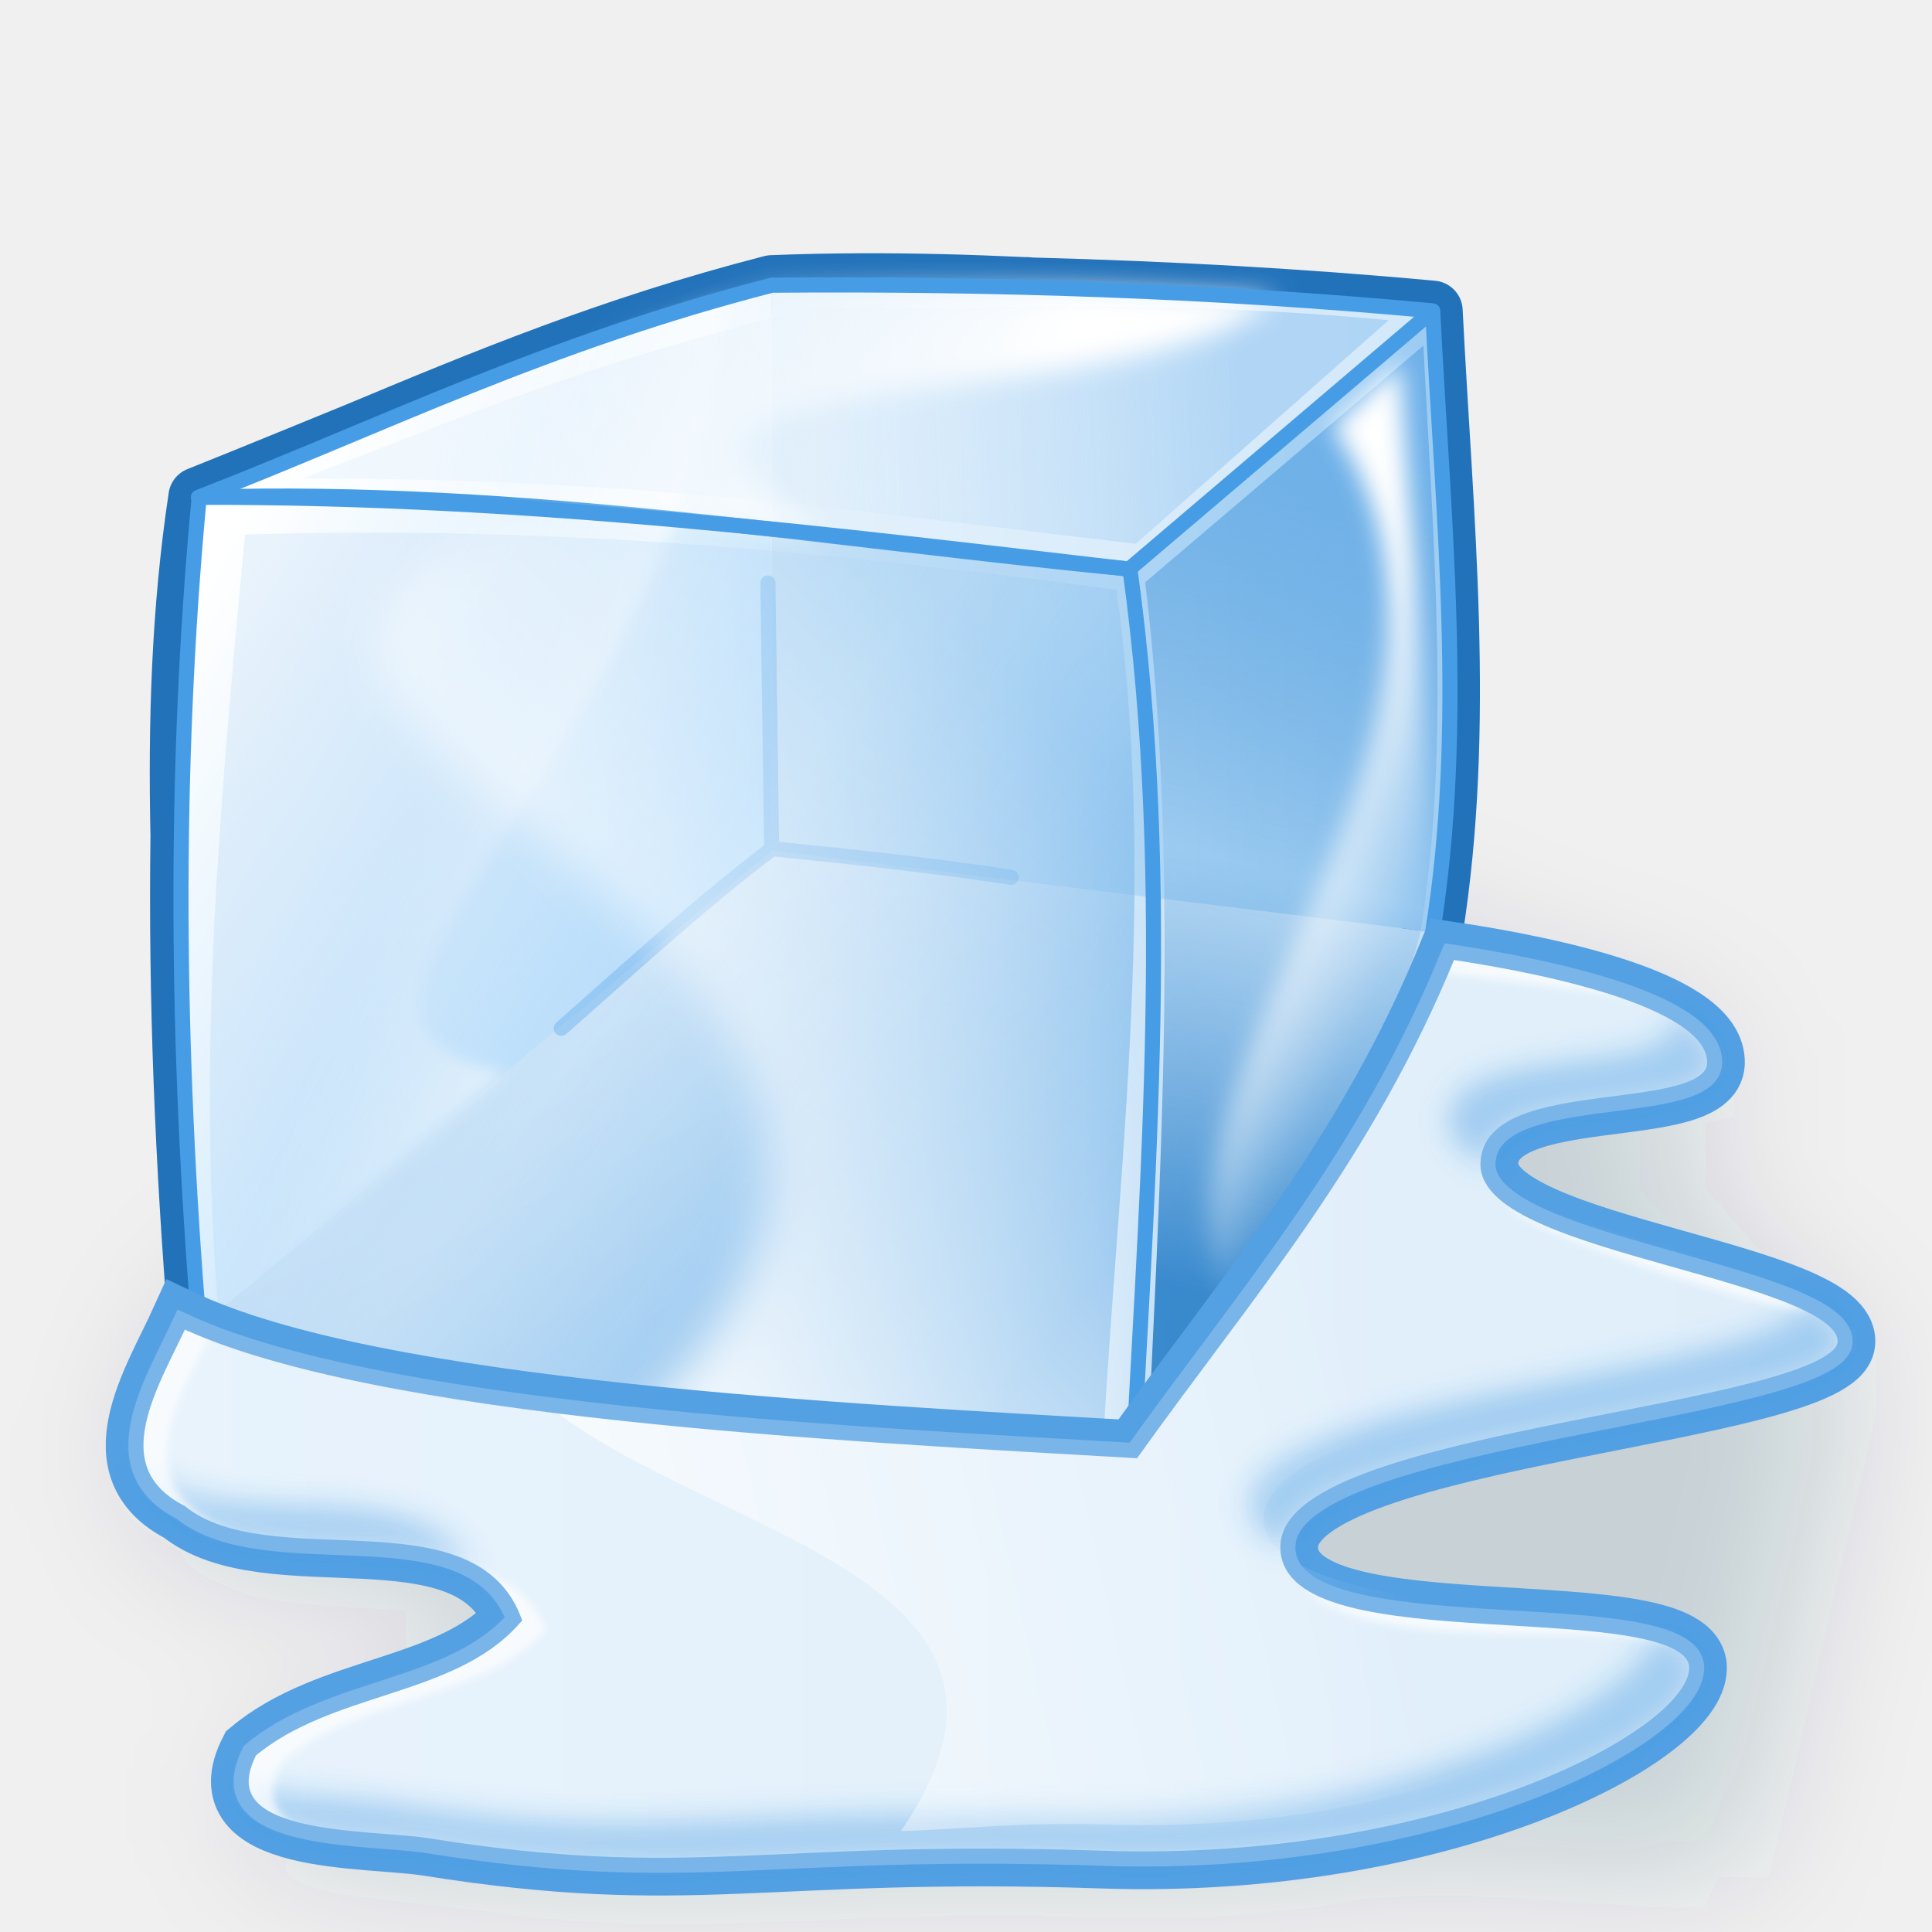
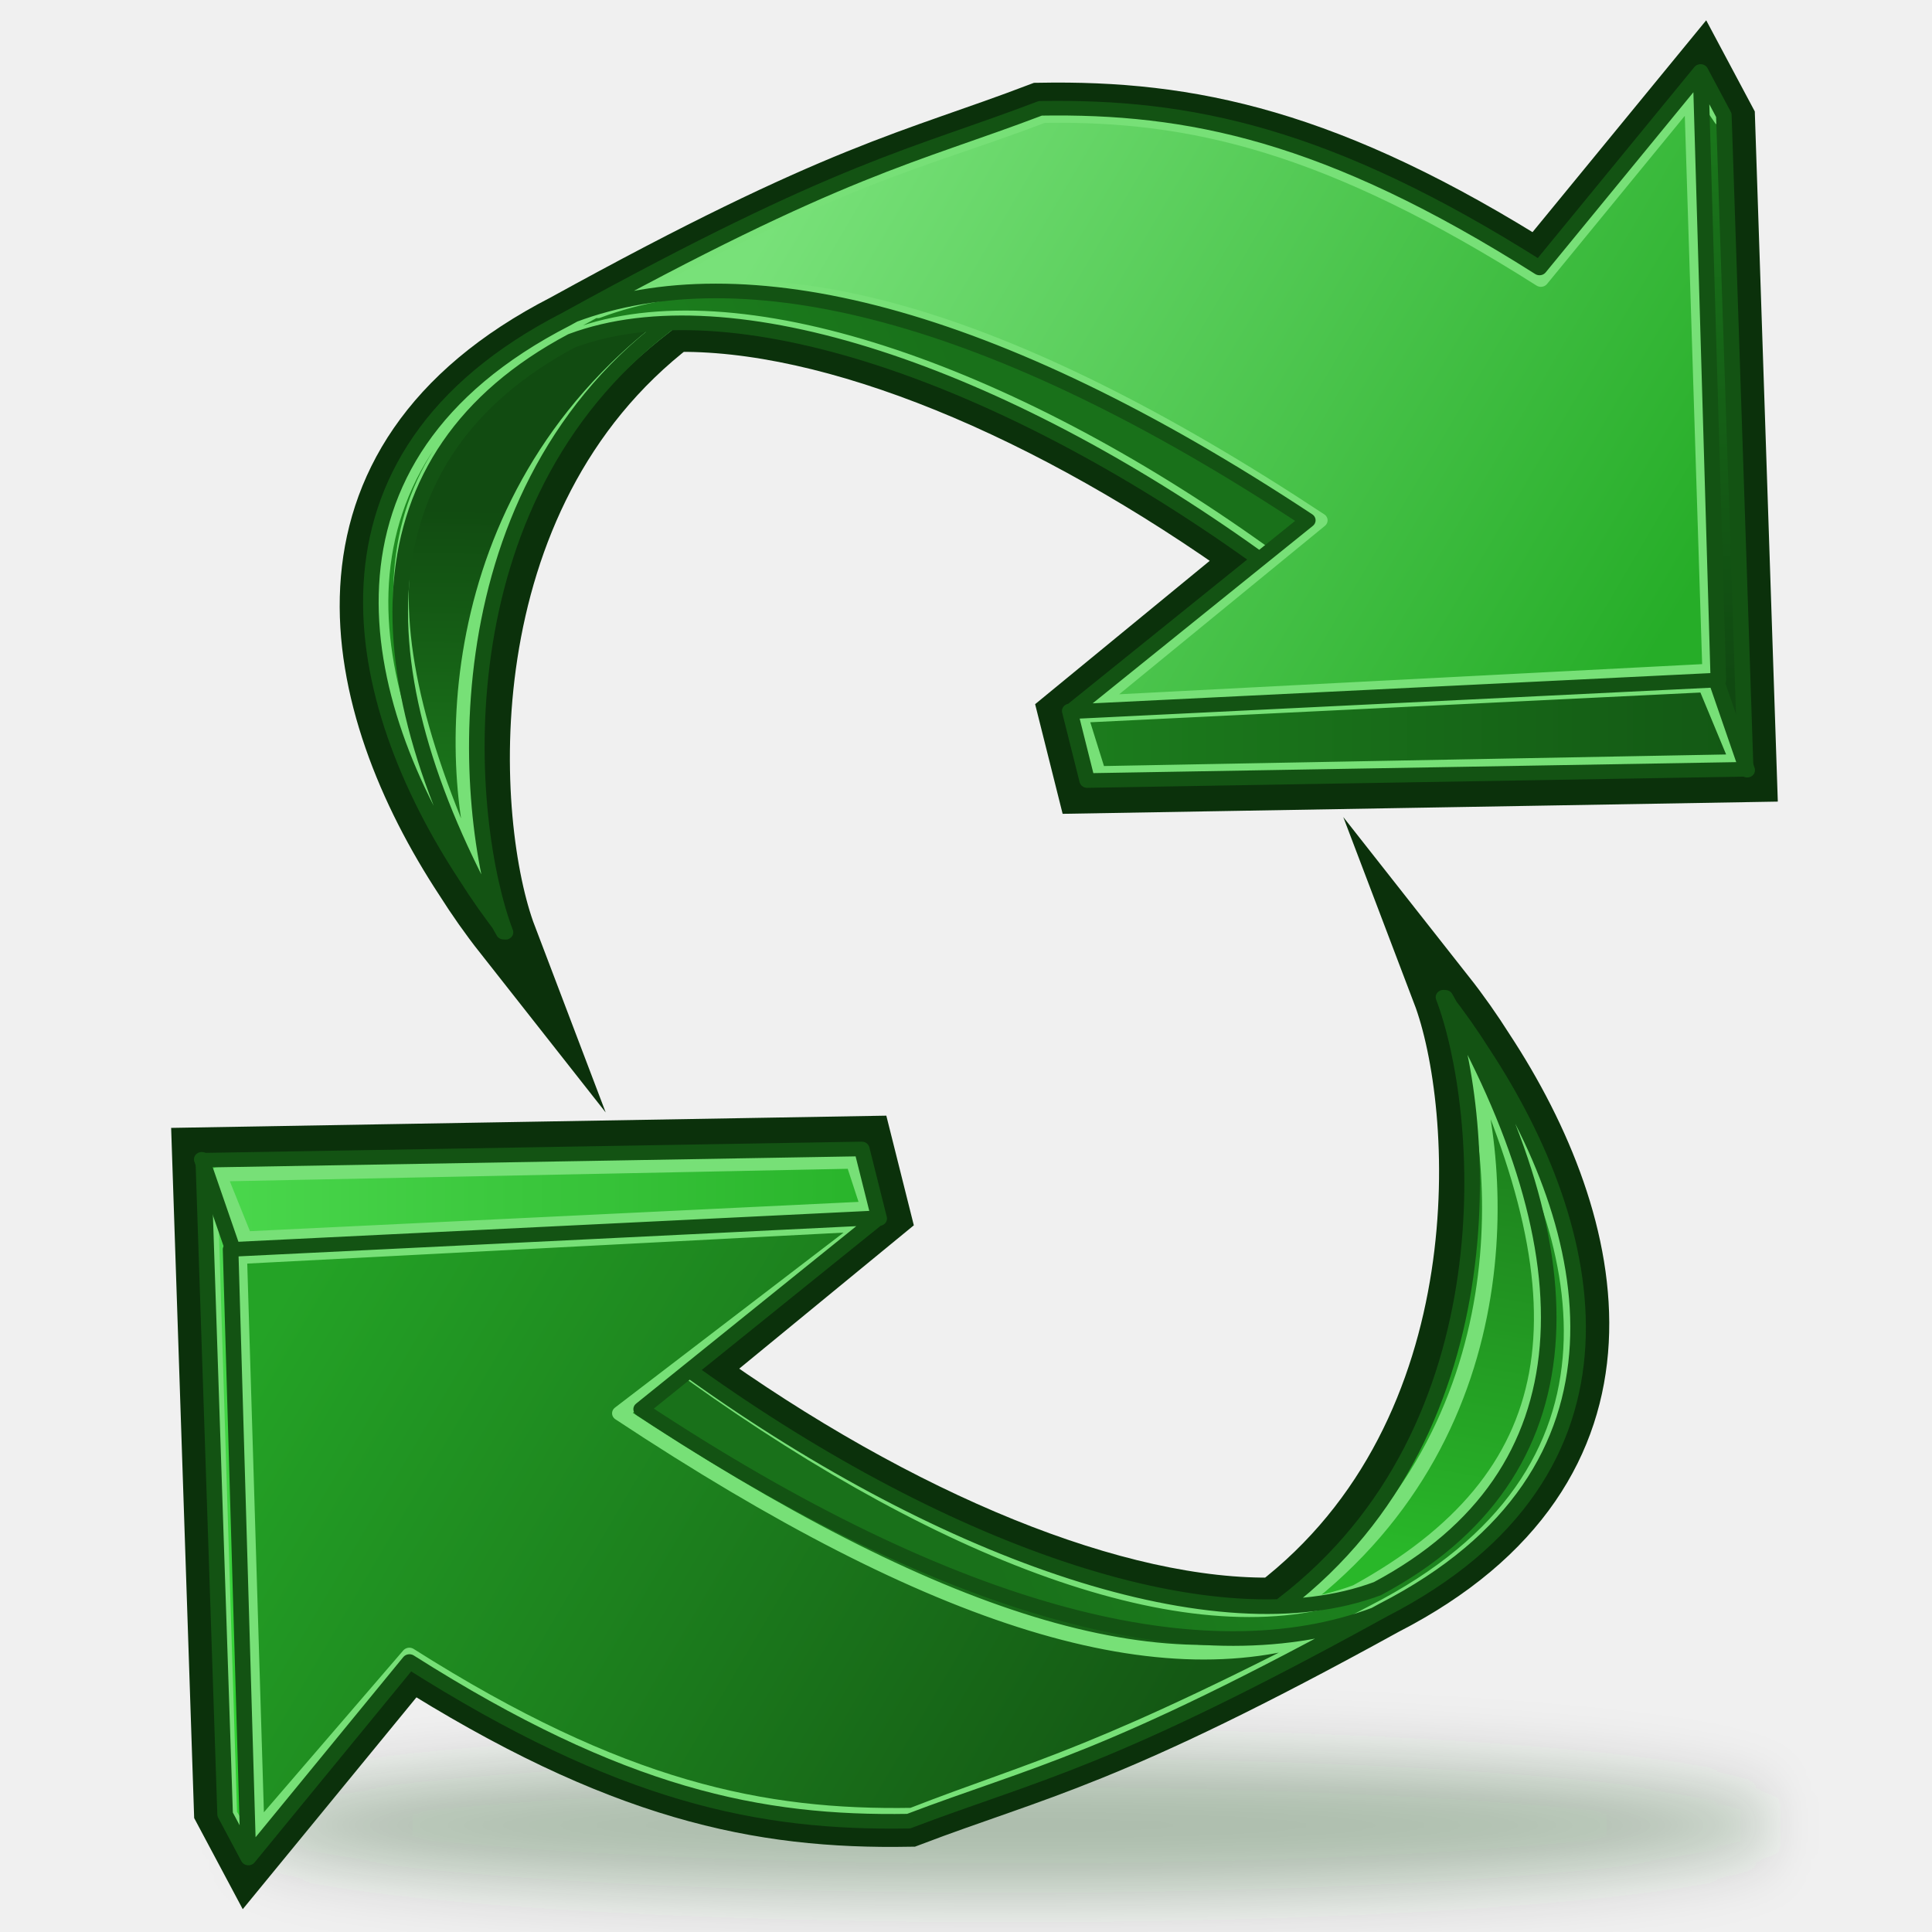
- <svg xmlns="http://www.w3.org/2000/svg" xmlns:xlink="http://www.w3.org/1999/xlink" width="128" height="128" id="svg2" version="1.0" style="display:inline">
-   <defs id="defs4">
-     <linearGradient id="linearGradient3905">
-       <stop style="stop-color:#e8f3fc;stop-opacity:1;" offset="0" id="stop3907" />
-       <stop style="stop-color:#dfeefa;stop-opacity:1;" offset="1" id="stop3909" />
+ <svg xmlns="http://www.w3.org/2000/svg" xmlns:xlink="http://www.w3.org/1999/xlink" width="128" height="128" id="svg2690" version="1.0" enable-background="new">
+   <defs id="defs2692">
+     <linearGradient id="linearGradient4543">
+       <stop id="stop4545" offset="0" style="stop-color:#2ed130;stop-opacity:1" />
+       <stop id="stop4547" offset="1" style="stop-color:#4dd750;stop-opacity:1" />
    </linearGradient>
-     <linearGradient id="linearGradient3879">
-       <stop style="stop-color:#ffffff;stop-opacity:1;" offset="0" id="stop3881" />
-       <stop style="stop-color:#ffffff;stop-opacity:0;" offset="1" id="stop3883" />
+     <linearGradient id="linearGradient4483">
+       <stop id="stop4485" offset="0" style="stop-color:#29b729;stop-opacity:1" />
+       <stop id="stop4487" offset="1" style="stop-color:#1c7b1c;stop-opacity:1" />
    </linearGradient>
-     <linearGradient id="linearGradient3735">
-       <stop style="stop-color:#bbdcf6;stop-opacity:1;" offset="0" id="stop3737" />
-       <stop style="stop-color:#8ec5f1;stop-opacity:1;" offset="1" id="stop3739" />
+     <linearGradient id="linearGradient4477">
+       <stop id="stop4479" offset="0" style="stop-color:#28b32a;stop-opacity:1" />
+       <stop id="stop4481" offset="1" style="stop-color:#4bd84d;stop-opacity:1" />
    </linearGradient>
-     <linearGradient id="linearGradient3727">
-       <stop style="stop-color:#acd3f3;stop-opacity:1;" offset="0" id="stop3729" />
-       <stop style="stop-color:#cce4f8;stop-opacity:1;" offset="1" id="stop3731" />
+     <linearGradient id="linearGradient4471">
+       <stop id="stop4473" offset="0" style="stop-color:#145814;stop-opacity:1;" />
+       <stop id="stop4475" offset="1" style="stop-color:#24a326;stop-opacity:1;" />
    </linearGradient>
-     <linearGradient id="linearGradient3319">
-       <stop style="stop-color:#ffffff;stop-opacity:1;" offset="0" id="stop3321" />
-       <stop id="stop3327" offset="0.5" style="stop-color:#dceffd;stop-opacity:1;" />
-       <stop style="stop-color:#b1dbfb;stop-opacity:1;" offset="1" id="stop3323" />
+     <linearGradient id="linearGradient4381">
+       <stop style="stop-color:#1f8e21;stop-opacity:1" offset="0" id="stop4383" />
+       <stop style="stop-color:#19711a;stop-opacity:1" offset="1" id="stop4385" />
    </linearGradient>
-     <linearGradient id="linearGradient3305">
-       <stop style="stop-color:#ffffff;stop-opacity:1;" offset="0" id="stop3307" />
-       <stop style="stop-color:#ffffff;stop-opacity:0;" offset="1" id="stop3309" />
+     <linearGradient id="linearGradient4373">
+       <stop style="stop-color:#1c7d1d;stop-opacity:1" offset="0" id="stop4375" />
+       <stop style="stop-color:#135814;stop-opacity:1" offset="1" id="stop4377" />
    </linearGradient>
-     <linearGradient id="linearGradient3290">
-       <stop style="stop-color:#a8d1f4;stop-opacity:0.824;" offset="0" id="stop3292" />
-       <stop id="stop3298" offset="0.5" style="stop-color:#dcedfb;stop-opacity:0.339;" />
-       <stop style="stop-color:#eff7fe;stop-opacity:0.869;" offset="1" id="stop3294" />
+     <linearGradient id="linearGradient4365">
+       <stop style="stop-color:#1a761b;stop-opacity:1" offset="0" id="stop4367" />
+       <stop style="stop-color:#104811;stop-opacity:1" offset="1" id="stop4369" />
    </linearGradient>
-     <linearGradient id="linearGradient3280">
-       <stop style="stop-color:#1f79c6;stop-opacity:0.834;" offset="0" id="stop3282" />
-       <stop id="stop3288" offset="0.5" style="stop-color:#4393d6;stop-opacity:0.148;" />
-       <stop style="stop-color:#68ade7;stop-opacity:0.89;" offset="1" id="stop3284" />
+     <linearGradient id="linearGradient4349">
+       <stop style="stop-color:#114b11;stop-opacity:1;" offset="0" id="stop4351" />
+       <stop style="stop-color:#1c7b1c;stop-opacity:1" offset="1" id="stop4353" />
    </linearGradient>
-     <linearGradient id="linearGradient3270">
-       <stop style="stop-color:#4098e1;stop-opacity:0.799;" offset="0" id="stop3272" />
-       <stop id="stop3278" offset="0.5" style="stop-color:#8ec2ee;stop-opacity:0.12;" />
-       <stop style="stop-color:#ddecfb;stop-opacity:0.71;" offset="1" id="stop3274" />
+     <linearGradient id="linearGradient4341">
+       <stop style="stop-color:#78e179;stop-opacity:1" offset="0" id="stop4343" />
+       <stop style="stop-color:#26ad28;stop-opacity:1" offset="1" id="stop4345" />
    </linearGradient>
-     <linearGradient xlink:href="#linearGradient3290" id="linearGradient3296" x1="80.591" y1="28.292" x2="25.261" y2="30.778" gradientUnits="userSpaceOnUse" gradientTransform="translate(1.767767,-8.8388302e-2)" />
-     <linearGradient xlink:href="#linearGradient3305" id="linearGradient3311" x1="30.497" y1="89.031" x2="70.845" y2="49.297" gradientUnits="userSpaceOnUse" />
-     <linearGradient xlink:href="#linearGradient3319" id="linearGradient3325" x1="14.738" y1="36.313" x2="48.598" y2="55.371" gradientUnits="userSpaceOnUse" />
-     <filter id="filter3436" x="-0.098" width="1.197" y="-0.162" height="1.324">
-       <feGaussianBlur stdDeviation="4.644" id="feGaussianBlur3438" />
+     <linearGradient xlink:href="#linearGradient4341" id="linearGradient4347" x1="43.019" y1="17.287" x2="117.876" y2="58.607" gradientUnits="userSpaceOnUse" />
+     <linearGradient xlink:href="#linearGradient4349" id="linearGradient4355" x1="16.581" y1="46.268" x2="15.831" y2="76.258" gradientUnits="userSpaceOnUse" />
+     <linearGradient xlink:href="#linearGradient4365" id="linearGradient4371" x1="122.612" y1="12.114" x2="124.276" y2="63.362" gradientUnits="userSpaceOnUse" />
+     <linearGradient xlink:href="#linearGradient4373" id="linearGradient4379" x1="67.031" y1="66.732" x2="125.219" y2="66.732" gradientUnits="userSpaceOnUse" />
+     <linearGradient xlink:href="#linearGradient4381" id="linearGradient4387" x1="7.268" y1="55.594" x2="58.77" y2="35.767" gradientUnits="userSpaceOnUse" />
+     <linearGradient xlink:href="#linearGradient4349" id="linearGradient4431" gradientUnits="userSpaceOnUse" x1="16.581" y1="46.268" x2="15.831" y2="76.258" />
+     <linearGradient xlink:href="#linearGradient4365" id="linearGradient4433" gradientUnits="userSpaceOnUse" x1="122.612" y1="12.114" x2="124.276" y2="63.362" />
+     <linearGradient xlink:href="#linearGradient4381" id="linearGradient4435" gradientUnits="userSpaceOnUse" x1="7.268" y1="55.594" x2="58.77" y2="35.767" />
+     <linearGradient xlink:href="#linearGradient4373" id="linearGradient4437" gradientUnits="userSpaceOnUse" x1="67.031" y1="66.732" x2="125.219" y2="66.732" />
+     <linearGradient xlink:href="#linearGradient4341" id="linearGradient4439" gradientUnits="userSpaceOnUse" x1="43.019" y1="17.287" x2="117.876" y2="58.607" />
+     <linearGradient xlink:href="#linearGradient4483" id="linearGradient4461" gradientUnits="userSpaceOnUse" x1="23.822" y1="34.286" x2="15.831" y2="76.258" />
+     <linearGradient xlink:href="#linearGradient4543" id="linearGradient4463" gradientUnits="userSpaceOnUse" x1="122.612" y1="12.114" x2="124.276" y2="63.362" />
+     <linearGradient xlink:href="#linearGradient4381" id="linearGradient4465" gradientUnits="userSpaceOnUse" x1="7.268" y1="55.594" x2="58.77" y2="35.767" />
+     <linearGradient xlink:href="#linearGradient4477" id="linearGradient4467" gradientUnits="userSpaceOnUse" x1="67.031" y1="66.732" x2="125.219" y2="66.732" />
+     <linearGradient xlink:href="#linearGradient4471" id="linearGradient4469" gradientUnits="userSpaceOnUse" x1="43.019" y1="17.287" x2="117.876" y2="58.607" />
+     <filter id="filter4499" x="-0.034" width="1.068" y="-0.608" height="2.216">
+       <feGaussianBlur stdDeviation="1.671" id="feGaussianBlur4501" />
    </filter>
-     <linearGradient xlink:href="#linearGradient3305" id="linearGradient3445" gradientUnits="userSpaceOnUse" x1="61.508" y1="36.879" x2="39.076" y2="23.555" />
-     <linearGradient xlink:href="#linearGradient3305" id="linearGradient3452" gradientUnits="userSpaceOnUse" x1="86.257" y1="50.579" x2="96.05" y2="55.287" gradientTransform="translate(-2,5.375)" />
-     <filter id="filter3614" x="-0.03" width="1.06" y="-0.13" height="1.261">
-       <feGaussianBlur stdDeviation="0.899" id="feGaussianBlur3616" />
-     </filter>
-     <filter id="filter3646" x="-0.069" y="-0.053" width="1.139" height="1.107">
-       <feGaussianBlur stdDeviation="1.507" id="feGaussianBlur3648" />
-     </filter>
-     <filter id="filter3670" x="-0.132" width="1.265" y="-0.029" height="1.058">
-       <feGaussianBlur stdDeviation="0.79" id="feGaussianBlur3672" />
-     </filter>
-     <linearGradient xlink:href="#linearGradient3305" id="linearGradient3685" gradientUnits="userSpaceOnUse" x1="43.435" y1="55.974" x2="28.024" y2="50.358" />
-     <filter id="filter3723" x="-0.033" y="-0.017" width="1.065" height="1.035">
-       <feGaussianBlur stdDeviation="0.492" id="feGaussianBlur3725" />
-     </filter>
-     <linearGradient xlink:href="#linearGradient3727" id="linearGradient3733" x1="72.642" y1="96.734" x2="54.031" y2="57.984" gradientUnits="userSpaceOnUse" />
-     <linearGradient xlink:href="#linearGradient3735" id="linearGradient3741" x1="51.136" y1="40.26" x2="95.786" y2="40.26" gradientUnits="userSpaceOnUse" />
-     <linearGradient xlink:href="#linearGradient3270" id="linearGradient3745" gradientUnits="userSpaceOnUse" x1="74.623" y1="84.572" x2="13.959" y2="38.426" gradientTransform="matrix(0.953442,0,0,0.953442,2.083044,3.118895)" />
-     <linearGradient xlink:href="#linearGradient3280" id="linearGradient3749" gradientUnits="userSpaceOnUse" x1="79.387" y1="88.003" x2="94.61" y2="28.237" gradientTransform="matrix(0.9165709,0,0,0.9165709,7.127853,5.077043)" />
-     <filter id="filter3832" x="-0.02" y="-0.04" width="1.04" height="1.079">
-       <feGaussianBlur stdDeviation="0.933" id="feGaussianBlur3834" />
-     </filter>
-     <filter id="filter3870" x="-0.006" y="-0.011" width="1.012" height="1.022">
-       <feGaussianBlur stdDeviation="0.266" id="feGaussianBlur3872" />
-     </filter>
-     <linearGradient xlink:href="#linearGradient3879" id="linearGradient3885" x1="7.938" y1="116.211" x2="91.938" y2="97.156" gradientUnits="userSpaceOnUse" />
-     <linearGradient xlink:href="#linearGradient3905" id="linearGradient3911" x1="9.004" y1="93.315" x2="122.244" y2="93.315" gradientUnits="userSpaceOnUse" />
  </defs>
-   <g id="layer2" style="display:inline">
-     <path style="fill:#113a5f;fill-opacity:0.166;fill-rule:evenodd;stroke:none;stroke-width:1px;stroke-linecap:butt;stroke-linejoin:miter;stroke-opacity:1;filter:url(#filter3436)" d="M 52,56.5 L 11.5,89.125 L 12.406,89.906 C 10.504,93.879 7.354,99.164 12.719,101.938 C 16.757,105.176 24.4,103.635 29.688,104.969 L 34.562,109.219 C 30.339,113.697 22.487,113.383 17.312,117.719 C 14.098,123.992 25.088,123.399 29.062,124.031 C 46.719,126.841 51.299,124.115 73.781,124.875 C 80.861,125.114 87.375,124.381 93,123.156 L 115,124.5 L 122.5,92 L 122.281,91.75 C 122.689,91.428 122.963,91.106 123,90.75 C 123.142,89.361 121.14,88.246 118.281,87.219 L 107.438,74.906 C 110.94,74.452 114.274,74.081 114.344,72.219 C 114.483,68.517 105.631,66.276 98.812,65.125 L 96.5,62.5 L 52,56.5 z" id="path3330" />
+   <g id="shadow" style="display:inline">
+     <ellipse style="color:#000000;display:inline;overflow:visible;visibility:visible;fill:#0d380d;fill-opacity:0.283;fill-rule:nonzero;stroke:none;stroke-width:0.798;marker:none;filter:url(#filter4499);enable-background:accumulate" id="path4489" transform="matrix(0.8636364,0,0,1.357143,10.14245,-48.30612)" cx="65.738" cy="124.701" rx="59.141" ry="3.299" />
  </g>
-   <g id="layer1" style="display:inline">
-     <path style="opacity:1;fill:none;fill-opacity:0.252;fill-rule:evenodd;stroke:#2272ba;stroke-width:4;stroke-linecap:butt;stroke-linejoin:round;marker:none;marker-start:none;marker-mid:none;marker-end:none;stroke-miterlimit:4;stroke-dasharray:none;stroke-dashoffset:0;stroke-opacity:1;visibility:visible" d="M 56.875,18.781 C 54.982,18.79 53.062,18.826 51.125,18.906 C 40.533,21.636 32.058,25.156 23.688,28.656 C 20.173,30.092 16.693,31.523 13.156,32.938 C 12.022,40.456 11.809,47.937 11.969,55.375 C 11.823,66.246 12.273,77.098 13.156,87.969 C 22.464,91.502 32.482,93.894 42.906,95.844 C 53.362,98.02 64.019,99.714 74.812,101.125 C 78.978,94.581 83.38,88.194 87.188,81.156 C 87.304,80.952 87.415,80.737 87.531,80.531 C 87.549,80.499 87.576,80.47 87.594,80.438 C 90.572,75.128 93.193,69.171 94.906,61.75 C 97.096,48.03 95.591,34.313 94.906,20.594 C 86.197,19.785 77.365,19.302 68.406,19.062 C 68.281,19.059 68.157,19.034 68.031,19.031 C 67.949,19.027 67.864,19.035 67.781,19.031 C 64.208,18.863 60.575,18.764 56.875,18.781 z" id="path2479" />
-     <path id="path2461" style="opacity:1;fill:url(#linearGradient3733);fill-opacity:1;fill-rule:evenodd;stroke:none;stroke-width:1px;stroke-linecap:butt;stroke-linejoin:round;marker:none;marker-start:none;marker-mid:none;marker-end:none;stroke-miterlimit:4;stroke-dasharray:none;stroke-dashoffset:0;stroke-opacity:0.439;visibility:visible;display:inline;overflow:visible;enable-background:accumulate" d="M 94.919,61.755 C 90.828,79.479 81.444,88.788 74.809,101.113 C 53.544,98.334 32.765,94.427 13.142,87.98 L 51.136,56.354 L 94.919,61.755 z" />
-     <path id="path2463" style="opacity:1;fill:url(#linearGradient3741);fill-opacity:1;fill-rule:evenodd;stroke:none;stroke-width:1px;stroke-linecap:butt;stroke-linejoin:round;marker:none;marker-start:none;marker-mid:none;marker-end:none;stroke-miterlimit:4;stroke-dasharray:none;stroke-dashoffset:0;stroke-opacity:0.439;visibility:visible;display:inline;overflow:visible;enable-background:accumulate" d="M 94.919,20.596 C 95.671,34.452 96.42,48.194 94.919,61.755 L 51.136,56.354 L 51.136,18.896 C 66.632,18.256 80.601,20.148 94.919,20.596 z" />
-     <path id="path2465" style="opacity:1;fill:url(#linearGradient3325);fill-opacity:1;fill-rule:evenodd;stroke:none;stroke-width:1px;stroke-linecap:butt;stroke-linejoin:round;marker:none;marker-start:none;marker-mid:none;marker-end:none;stroke-miterlimit:4;stroke-dasharray:none;stroke-dashoffset:0;stroke-opacity:0.439;visibility:visible;display:inline;overflow:visible;enable-background:accumulate" d="M 51.136,18.896 C 36.885,22.848 25.318,28.079 13.142,32.949 C 10.347,51.483 13.25,69.689 13.142,87.98 L 51.136,56.354 L 51.136,18.896 z" />
-     <path id="path3753" style="fill:none;fill-rule:evenodd;stroke:#469de6;stroke-width:1px;stroke-linecap:round;stroke-linejoin:miter;stroke-opacity:0.425" d="M 37.188,68.125 C 41.766,64.1 46.235,59.964 51.125,56.25 C 51.042,50.375 50.958,44.5 50.875,38.625 M 51.375,56.25 C 56.916,56.808 62.286,57.401 67,58.125" />
-     <path style="opacity:1;fill:url(#linearGradient3685);fill-opacity:1;fill-rule:evenodd;stroke:none;stroke-width:1px;stroke-linecap:butt;stroke-linejoin:miter;marker:none;marker-start:none;marker-mid:none;marker-end:none;stroke-miterlimit:4;stroke-dasharray:none;stroke-dashoffset:0;stroke-opacity:1;visibility:visible;display:inline;overflow:visible;filter:url(#filter3723);enable-background:accumulate" d="M 48.062,19.812 C 35.206,23.641 24.438,28.425 13.156,32.938 C 10.361,51.471 13.264,69.678 13.156,87.969 L 33.5,71.031 C 15.734,67.653 45.339,50.813 48.062,19.812 z" id="path3674" />
-     <path id="path2467" style="opacity:1;fill:#ffffff;fill-opacity:0.601;fill-rule:evenodd;stroke:none;stroke-width:1px;stroke-linecap:butt;stroke-linejoin:round;marker:none;marker-start:none;marker-mid:none;marker-end:none;stroke-miterlimit:4;stroke-dasharray:none;stroke-dashoffset:0;stroke-opacity:0.439;visibility:visible;display:inline;overflow:visible;enable-background:accumulate" d="M 94.919,20.596 L 74.809,37.706 C 55.485,35.466 35.257,32.888 13.142,32.949 C 25.329,28.217 36.134,22.762 51.136,18.896 C 66.074,18.775 80.66,19.271 94.919,20.596 z" />
-     <path id="path2471" style="opacity:1;fill:#ffffff;fill-opacity:0.116;fill-rule:evenodd;stroke:none;stroke-width:1px;stroke-linecap:butt;stroke-linejoin:round;marker:none;marker-start:none;marker-mid:none;marker-end:none;stroke-miterlimit:4;stroke-dasharray:none;stroke-dashoffset:0;stroke-opacity:0.439;visibility:visible;display:inline;overflow:visible;enable-background:accumulate" d="M 94.919,20.596 L 74.809,37.706 C 77.336,58.662 75.772,79.909 74.809,101.113 C 82.435,89.133 90.922,77.737 94.919,61.755 C 97.109,48.035 95.604,34.315 94.919,20.596 z" />
-     <path d="M 73.968,39.07 C 76.801,59.576 73.832,78.958 72.907,98.994 C 52.598,96.582 32.65,94.983 14.465,87.003 C 13.044,69.513 14.593,52.907 16.233,35.417 C 36.682,34.779 55.178,36.555 73.968,39.07 z" style="opacity:1;fill:url(#linearGradient3745);fill-opacity:1;fill-rule:evenodd;stroke:none;stroke-width:1px;stroke-linecap:butt;stroke-linejoin:round;marker:none;marker-start:none;marker-mid:none;marker-end:none;stroke-miterlimit:4;stroke-dasharray:none;stroke-dashoffset:0;stroke-opacity:0.439;visibility:visible" id="path3743" />
-     <path id="path2469" style="opacity:1;fill:#ffffff;fill-opacity:0.116;fill-rule:evenodd;stroke:none;stroke-width:1px;stroke-linecap:butt;stroke-linejoin:round;marker:none;marker-start:none;marker-mid:none;marker-end:none;stroke-miterlimit:4;stroke-dasharray:none;stroke-dashoffset:0;stroke-opacity:0.439;visibility:visible" d="M 75.395,37.706 C 78.367,59.214 76.365,80.099 75.395,101.113 C 53.639,97.445 32.269,95.019 13.728,87.98 C 12.238,69.636 12.009,51.292 13.728,32.949 C 35.176,32.279 55.502,35.81 75.395,37.706 z" />
-     <path style="fill:url(#linearGradient3311);fill-opacity:1;fill-rule:evenodd;stroke:none;stroke-width:1px;stroke-linecap:butt;stroke-linejoin:miter;stroke-opacity:1;filter:url(#filter3646)" d="M 34.406,33.438 C -1.405,49.778 77.373,60.497 41,95.375 C 52.096,97.54 63.707,99.153 75.406,101.125 C 76.377,80.111 78.378,59.226 75.406,37.719 C 62.011,36.442 48.405,34.415 34.406,33.438 z" id="path3300" />
-     <path d="M 74.862,37.706 C 77.834,59.214 75.833,80.099 74.862,101.113 C 53.106,98.223 31.736,95.023 13.196,87.98 C 11.705,69.636 11.476,51.292 13.196,32.949 C 34.644,32.279 54.969,35.81 74.862,37.706 z" style="opacity:1;fill:none;fill-opacity:1;fill-rule:evenodd;stroke:#469de6;stroke-width:1px;stroke-linecap:butt;stroke-linejoin:round;marker:none;marker-start:none;marker-mid:none;marker-end:none;stroke-miterlimit:4;stroke-dasharray:none;stroke-dashoffset:0;stroke-opacity:1;visibility:visible" id="path3313" />
-     <path d="M 94.305,22.894 L 75.872,38.577 C 78.189,57.784 76.844,78.231 75.961,97.666 C 82.95,86.686 90.464,76.328 94.128,61.68 C 96.135,49.105 94.932,35.469 94.305,22.894 z" style="opacity:1;fill:url(#linearGradient3749);fill-opacity:1;fill-rule:evenodd;stroke:none;stroke-width:1px;stroke-linecap:butt;stroke-linejoin:round;marker:none;marker-start:none;marker-mid:none;marker-end:none;stroke-miterlimit:4;stroke-dasharray:none;stroke-dashoffset:0;stroke-opacity:0.439;visibility:visible;display:inline;overflow:visible;enable-background:accumulate" id="path3747" />
-     <path style="opacity:1;fill:url(#linearGradient3452);fill-opacity:1;fill-rule:evenodd;stroke:none;stroke-width:1px;stroke-linecap:butt;stroke-linejoin:miter;marker:none;marker-start:none;marker-mid:none;marker-end:none;stroke-miterlimit:4;stroke-dasharray:none;stroke-dashoffset:0;stroke-opacity:1;visibility:visible;display:inline;overflow:visible;filter:url(#filter3670);enable-background:accumulate" d="M 92.781,23.969 L 88.312,28.281 C 102.722,49.619 69.733,75.64 83.625,89.375 C 87.453,82.731 91.42,76.691 93.531,68.25 C 95.721,54.53 93.466,37.688 92.781,23.969 z" id="path3447" />
-     <path d="M 92.003,21.214 L 75.251,36.027 C 55.927,33.786 42.152,31.65 20.037,31.711 C 32.223,26.98 38.255,24.353 53.258,20.487 C 68.195,20.366 77.743,19.89 92.003,21.214 z" style="opacity:1;fill:url(#linearGradient3296);fill-opacity:1;fill-rule:evenodd;stroke:none;stroke-width:1px;stroke-linecap:butt;stroke-linejoin:round;marker:none;marker-start:none;marker-mid:none;marker-end:none;stroke-miterlimit:4;stroke-dasharray:none;stroke-dashoffset:0;stroke-opacity:0.439;visibility:visible;display:inline;overflow:visible;enable-background:accumulate" id="path3751" />
-     <path style="opacity:1;fill:url(#linearGradient3445);fill-opacity:1;fill-rule:evenodd;stroke:none;stroke-width:1px;stroke-linecap:butt;stroke-linejoin:miter;marker:none;marker-start:none;marker-mid:none;marker-end:none;stroke-miterlimit:4;stroke-dasharray:none;stroke-dashoffset:0;stroke-opacity:1;visibility:visible;display:inline;overflow:visible;filter:url(#filter3614);enable-background:accumulate" d="M 56.719,18.875 C 54.862,18.87 52.992,18.891 51.125,18.906 C 36.123,22.772 25.343,28.206 13.156,32.938 C 27.785,32.897 41.551,34.03 54.812,35.438 C 34.071,22.787 74.639,28.321 84.562,19.781 C 75.416,19.186 66.14,18.898 56.719,18.875 z" id="path3440" />
-     <path d="M 94.919,20.596 L 74.809,37.706 C 55.485,35.466 35.257,32.888 13.142,32.949 C 25.329,28.217 36.134,22.762 51.136,18.896 C 66.074,18.775 80.66,19.271 94.919,20.596 z" style="opacity:1;fill:none;fill-opacity:1;fill-rule:evenodd;stroke:#469de6;stroke-width:1px;stroke-linecap:butt;stroke-linejoin:round;marker:none;marker-start:none;marker-mid:none;marker-end:none;stroke-miterlimit:4;stroke-dasharray:none;stroke-dashoffset:0;stroke-opacity:1;visibility:visible;display:inline;overflow:visible;enable-background:accumulate" id="path3315" />
-     <path d="M 74.809,101.113 C 82.435,89.133 90.922,77.737 94.919,61.755 C 97.109,48.035 95.604,34.315 94.919,20.596" style="opacity:1;fill:none;fill-opacity:1;fill-rule:evenodd;stroke:#469de6;stroke-width:1px;stroke-linecap:butt;stroke-linejoin:round;marker:none;marker-start:none;marker-mid:none;marker-end:none;stroke-miterlimit:4;stroke-dasharray:none;stroke-dashoffset:0;stroke-opacity:1;visibility:visible;display:inline;overflow:visible;enable-background:accumulate" id="path3317" />
-   </g>
-   <g id="layer3" style="display:inline">
-     <path style="fill:none;fill-opacity:1;fill-rule:evenodd;stroke:#53a0e3;stroke-width:4;stroke-linecap:butt;stroke-linejoin:miter;stroke-miterlimit:4;stroke-dasharray:none;stroke-opacity:1" d="M 96.02,63.05 C 90.477,76.658 82.629,85.559 75.086,96.098 C 56.114,94.995 24.818,93.524 12.006,87.426 C 10.186,91.445 6.294,97.265 11.97,100.199 C 17.771,104.852 31.041,99.595 34.024,107.252 C 29.854,111.968 21.818,111.577 16.558,115.984 C 13.343,122.257 24.337,121.648 28.312,122.281 C 45.968,125.091 50.539,122.355 73.021,123.115 C 95.503,123.874 112.457,115.093 112.409,110.497 C 112.353,104.97 84.978,109.688 85.33,102.374 C 85.682,95.06 121.75,93.742 122.236,88.995 C 122.723,84.248 98.524,82.648 98.583,77.118 C 98.641,71.713 113.449,74.407 113.598,70.454 C 113.751,66.376 102.94,64.079 96.02,63.05 z" id="path3887" />
-     <path style="fill:url(#linearGradient3911);fill-opacity:1;fill-rule:evenodd;stroke:none;stroke-width:1px;stroke-linecap:butt;stroke-linejoin:miter;stroke-opacity:1" d="M 96.02,63.05 C 90.477,76.658 82.254,85.309 74.711,95.848 C 55.739,94.745 24.818,93.524 12.006,87.426 C 10.186,91.445 6.294,97.265 11.97,100.199 C 17.771,104.852 31.041,99.595 34.024,107.252 C 29.854,111.968 21.818,111.577 16.558,115.984 C 13.343,122.257 24.337,121.648 28.312,122.281 C 45.968,125.091 50.539,122.355 73.021,123.115 C 95.503,123.874 112.457,115.093 112.409,110.497 C 112.353,104.97 84.978,109.688 85.33,102.374 C 85.682,95.06 121.75,93.742 122.236,88.995 C 122.723,84.248 98.524,82.648 98.583,77.118 C 98.641,71.713 113.449,74.407 113.598,70.454 C 113.751,66.376 102.94,64.079 96.02,63.05 z" id="path3759" />
-     <path style="fill:#3490df;fill-opacity:0.362;fill-rule:evenodd;stroke:none;stroke-width:1px;stroke-linecap:butt;stroke-linejoin:miter;stroke-opacity:1;filter:url(#filter3832)" d="M 110.906,67.094 C 110.941,67.267 110.944,67.445 110.938,67.625 C 110.789,71.578 95.996,68.876 95.938,74.281 C 95.925,75.431 96.979,76.407 98.625,77.281 C 98.621,77.228 98.593,77.18 98.594,77.125 C 98.652,71.72 113.445,74.422 113.594,70.469 C 113.642,69.179 112.581,68.043 110.906,67.094 z M 119.531,86.281 C 118.397,90.921 83.036,92.286 82.688,99.531 C 82.617,100.991 83.643,101.978 85.344,102.656 C 85.339,102.563 85.339,102.473 85.344,102.375 C 85.696,95.061 121.763,93.747 122.25,89 C 122.356,87.971 121.249,87.087 119.531,86.281 z M 9.25,97.344 C 9.627,98.44 10.463,99.409 11.969,100.188 C 16.633,103.928 26.127,101.271 31.219,104.062 C 27.951,96.954 15.016,101.949 9.312,97.375 C 9.29,97.364 9.272,97.355 9.25,97.344 z M 109.656,108.25 C 108.396,112.964 91.945,121.01 70.375,120.281 C 47.893,119.522 43.313,122.248 25.656,119.438 C 23.395,119.078 18.865,119.145 15.969,118.094 C 16.069,122.117 24.854,121.731 28.312,122.281 C 45.969,125.091 50.549,122.365 73.031,123.125 C 95.513,123.885 112.454,115.096 112.406,110.5 C 112.395,109.423 111.334,108.714 109.656,108.25 z" id="path3763" />
-     <path style="fill:url(#linearGradient3885);fill-opacity:1;fill-rule:evenodd;stroke:none;stroke-width:1px;stroke-linecap:butt;stroke-linejoin:miter;stroke-opacity:1" d="M 91.062,73 C 86.125,81.397 80.249,88.116 74.719,95.844 C 63.871,95.213 49.105,94.535 36.062,92.938 C 46.866,101.817 71.245,104.463 59.688,121.312 C 63.493,121.213 67.791,120.69 73.281,120.875 C 92.589,121.527 106.052,114.758 109.938,110.031 L 109.094,108.125 C 101.807,106.449 83.443,106.233 83.719,100.5 C 83.886,97.025 92.354,94.029 101,92.25 L 91.062,73 z" id="path3874" />
-     <path style="fill:#ffffff;fill-opacity:0.704;fill-rule:evenodd;stroke:none;stroke-width:1px;stroke-linecap:butt;stroke-linejoin:miter;stroke-opacity:1;filter:url(#filter3870)" d="M 96.031,63.062 L 95.372,64.413 C 98.371,64.859 106.42,65.587 109.672,66.551 C 106.025,65.209 99.712,63.61 96.031,63.062 z M 99.703,79.896 C 105.653,81.987 115.787,84.399 119.695,86.68 C 118.455,87.241 102.772,82.313 99.703,79.896 z M 12,87.438 C 10.18,91.457 6.293,97.253 11.969,100.188 C 12.986,101.003 14.244,101.514 15.625,101.844 C 8.365,98.706 11.308,93.32 14.031,88.312 C 13.327,88.018 12.62,87.733 12,87.438 z M 30.875,103.875 C 32.283,104.554 33.392,105.61 34.031,107.25 C 29.862,111.965 21.822,111.562 16.562,115.969 C 14.921,119.172 16.996,120.585 19.938,121.281 C 18.266,120.436 17.482,119.04 18.688,116.688 C 23.947,112.281 31.987,112.684 36.156,107.969 C 35.224,105.576 33.275,104.442 30.875,103.875 z M 86.281,105.219 C 91.209,109.636 105.433,107.547 111.062,108.781 C 107.207,106.843 93.185,107.96 86.281,105.219 z" id="path3836" />
-     <path id="path3844" d="M 96.02,63.05 C 90.477,76.658 82.629,85.559 75.086,96.098 C 56.114,94.995 24.818,93.524 12.006,87.426 C 10.186,91.445 6.294,97.265 11.97,100.199 C 17.771,104.852 31.041,99.595 34.024,107.252 C 29.854,111.968 21.818,111.577 16.558,115.984 C 13.343,122.257 24.337,121.648 28.312,122.281 C 45.968,125.091 50.539,122.355 73.021,123.115 C 95.503,123.874 112.457,115.093 112.409,110.497 C 112.353,104.97 84.978,109.688 85.33,102.374 C 85.682,95.06 121.75,93.742 122.236,88.995 C 122.723,84.248 98.524,82.648 98.583,77.118 C 98.641,71.713 113.449,74.407 113.598,70.454 C 113.751,66.376 102.94,64.079 96.02,63.05 z" style="fill:none;fill-opacity:1;fill-rule:evenodd;stroke:#79b5e9;stroke-width:1px;stroke-linecap:butt;stroke-linejoin:miter;stroke-opacity:1" />
+   <g id="layer1" style="display:inline;">
+     <g id="g4420" transform="matrix(0.7708269,0,0,0.7230532,19.13209,0.300077)">
+       <path style="color:#000000;fill:none;stroke:#0b310b;stroke-width:5.358;stroke-miterlimit:10;stroke-opacity:1;stroke-dasharray:none;marker:none;visibility:visible;display:inline;overflow:visible;enable-background:accumulate" d="M 23.828,29.172 C 0.543,41.902 5.354,64.217 15.25,80.25 c 1.01,1.702 2.124,3.4 3.375,5.094 -3.602,-10.098 -5.514,-40.004 14.344,-56.188 13.788,-0.351 32.529,7.913 50.438,21.656 l -16.281,14.25 1.5,6.375 56.594,-1.031 -1.875,-59.938 -2,-4 -13.844,18 C 89.272,12.148 77.322,9.613 64.594,9.844 53.641,14.289 47.65,15.178 23.828,29.172 z" id="path4326" />
+       <path id="path4299" d="M 27.962,27.52 C 7.857,35.525 0.794,61.189 18.625,85.344 15.002,75.186 13.096,44.988 33.325,28.872 l -5.363,-1.353 z" style="color:#000000;fill:url(#linearGradient4431);fill-opacity:1;fill-rule:nonzero;stroke:none;stroke-width:1px;marker:none;visibility:visible;display:inline;overflow:visible;enable-background:accumulate" />
+       <path id="path4359" d="m 121.316,6.365 0.535,54.718 3.368,9.323 -1.875,-59.938 -2.028,-4.103 z" style="color:#000000;fill:url(#linearGradient4433);fill-opacity:1;fill-rule:nonzero;stroke:none;stroke-width:1px;marker:none;visibility:visible;display:inline;overflow:visible;enable-background:accumulate" />
+       <path id="path4313" d="m 37.656,26.188 c -4.366,-0.002 -8.357,0.737 -12,2.188 -0.378,0.12 -0.813,0.342 -1.281,0.562 C -1.397,42.978 6.524,68.966 18.469,85 5.786,61.407 5.775,41.333 24.312,30.812 38.249,25.263 61.97,34.122 84.229,51.437 l 4.864,-4.604 C 68.71,32.476 50.755,26.193 37.656,26.188 z" style="color:#000000;fill:url(#linearGradient4435);fill-opacity:1;fill-rule:nonzero;stroke:none;stroke-width:1px;marker:none;visibility:visible;display:inline;overflow:visible;enable-background:accumulate" />
+       <path style="color:#000000;fill:url(#linearGradient4437);fill-opacity:1;fill-rule:nonzero;stroke:none;stroke-width:1px;marker:none;visibility:visible;display:inline;overflow:visible;enable-background:accumulate" d="M 122.676,62.026 67.125,65.062 l -0.094,0.062 1.594,6.312 56.594,-1.031 -2.543,-8.38 z" id="path4363" />
+       <path style="color:#000000;fill:url(#linearGradient4439);fill-opacity:1;fill-rule:nonzero;stroke:none;stroke-width:1px;marker:none;visibility:visible;display:inline;overflow:visible;enable-background:accumulate" d="M 64.582,9.833 C 53.629,14.278 47.181,15.382 23.359,29.376 c 0.914,-0.339 1.657,-0.79 2.291,-0.991 14.572,-5.802 34.756,-0.269 61.934,18.875 L 66.628,65.092 122.874,61.896 121.344,6.137 107.489,24.469 C 89.262,12.148 77.31,9.602 64.582,9.833 z" id="path4328" />
+       <path id="path4389" style="color:#000000;fill:none;stroke:#77e077;stroke-width:1.339;stroke-linecap:round;stroke-linejoin:round;stroke-miterlimit:4;stroke-opacity:1;stroke-dasharray:none;marker:none;visibility:visible;display:inline;overflow:visible;enable-background:accumulate" d="M 16.969,81.585 C 5.786,56.242 6.692,40.875 24.646,30.354 38.336,24.903 61.668,33.402 83.582,50.118 M 26.542,28.069 c 14.572,-5.802 34.897,0.05 62.075,19.194 L 69.467,63.976 122.167,61.071 120.617,8.787 m -52.608,56.354 1.559,5.315 54.944,-1.09 -2.734,-7.019 -53.769,2.794 z M 32.409,29.412 C 12.552,45.596 13.44,71.163 17.042,81.262 15.792,79.568 16.676,80.911 15.667,79.209 6.132,63.175 1.724,41.944 24.286,29.214 48.108,15.22 53.891,14.623 64.844,10.177 77.572,9.946 89.39,12.875 107.618,25.196 l 13.608,-17.705 1.899,2.966" />
+       <path d="M 18.469,85 C 5.786,61.407 5.775,41.333 24.312,30.812 38.003,25.361 61.138,33.815 83.052,50.531 M 24.502,28.444 c 14.572,-5.802 35.905,-0.328 63.083,18.816 L 67.17,64.801 122.874,61.896 121.344,6.137 M 67.125,64.729 l 1.5,6.375 56.594,-1.031 -1.875,-59.938 -2,-4 L 107.5,24.136 C 89.272,11.815 77.322,9.28 64.594,9.511 53.641,13.956 47.65,14.845 23.828,28.839 0.543,41.569 5.354,63.883 15.25,79.917 c 1.01,1.702 2.124,3.4 3.375,5.094 C 15.023,74.912 12.552,45.596 32.409,29.412" style="color:#000000;fill:none;stroke:#135313;stroke-width:1.339px;stroke-linecap:round;stroke-linejoin:round;stroke-opacity:1;marker:none;visibility:visible;display:inline;overflow:visible;enable-background:accumulate" id="path4334" />
+       <path id="path4361" d="m 122.641,61.79 2.71,8.365" style="color:#000000;fill:#1c7b1c;fill-opacity:1;fill-rule:nonzero;stroke:#135313;stroke-width:1.339;stroke-linecap:round;stroke-linejoin:round;stroke-miterlimit:10;stroke-opacity:1;stroke-dasharray:none;stroke-dashoffset:0;marker:none;visibility:visible;display:inline;overflow:visible;enable-background:accumulate" />
+     </g>
+     <g transform="matrix(-0.7708269,0,0,-0.7230532,109.9912,127.5336)" id="g4441">
+       <path id="path4443" d="M 23.828,29.172 C 0.543,41.902 5.354,64.217 15.25,80.25 c 1.01,1.702 2.124,3.4 3.375,5.094 -3.602,-10.098 -5.514,-40.004 14.344,-56.188 13.788,-0.351 32.529,7.913 50.438,21.656 l -16.281,14.25 1.5,6.375 56.594,-1.031 -1.875,-59.938 -2,-4 -13.844,18 C 89.272,12.148 77.322,9.613 64.594,9.844 53.641,14.289 47.65,15.178 23.828,29.172 z" style="color:#000000;fill:none;stroke:#0b310b;stroke-width:5.358;stroke-miterlimit:10;stroke-opacity:1;stroke-dasharray:none;marker:none;visibility:visible;display:inline;overflow:visible;enable-background:accumulate" />
+       <path style="color:#000000;fill:url(#linearGradient4461);fill-opacity:1;fill-rule:nonzero;stroke:none;stroke-width:1px;marker:none;visibility:visible;display:inline;overflow:visible;enable-background:accumulate" d="M 27.962,27.52 C 7.857,35.525 0.794,61.189 18.625,85.344 15.002,75.186 13.096,44.988 33.325,28.872 l -5.363,-1.353 z" id="path4445" />
+       <path style="color:#000000;fill:url(#linearGradient4463);fill-opacity:1;fill-rule:nonzero;stroke:none;stroke-width:1px;marker:none;visibility:visible;display:inline;overflow:visible;enable-background:accumulate" d="m 121.316,6.365 0.535,54.718 3.368,9.323 -1.875,-59.938 -2.028,-4.103 z" id="path4447" />
+       <path style="color:#000000;fill:url(#linearGradient4465);fill-opacity:1;fill-rule:nonzero;stroke:none;stroke-width:1px;marker:none;visibility:visible;display:inline;overflow:visible;enable-background:accumulate" d="m 37.656,26.188 c -4.366,-0.002 -8.357,0.737 -12,2.188 -0.378,0.12 -0.813,0.342 -1.281,0.562 C -1.397,42.978 6.524,68.966 18.469,85 5.786,61.407 5.775,41.333 24.312,30.812 38.249,25.263 61.97,34.122 84.229,51.437 l 4.864,-4.604 C 68.71,32.476 50.755,26.193 37.656,26.188 z" id="path4449" />
+       <path id="path4451" d="M 122.676,62.026 67.125,65.062 l -0.094,0.062 1.594,6.312 56.594,-1.031 -2.543,-8.38 z" style="color:#000000;fill:url(#linearGradient4467);fill-opacity:1;fill-rule:nonzero;stroke:none;stroke-width:1px;marker:none;visibility:visible;display:inline;overflow:visible;enable-background:accumulate" />
+       <path id="path4453" d="M 64.582,9.833 C 53.629,14.278 47.181,15.382 23.359,29.376 c 0.914,-0.339 1.657,-0.79 2.291,-0.991 14.572,-5.802 34.756,-0.269 61.934,18.875 L 66.628,65.092 122.874,61.896 121.344,6.137 107.489,24.469 C 89.262,12.148 77.31,9.602 64.582,9.833 z" style="color:#000000;fill:url(#linearGradient4469);fill-opacity:1.0;fill-rule:nonzero;stroke:none;stroke-width:1px;marker:none;visibility:visible;display:inline;overflow:visible;enable-background:accumulate" />
+       <path d="M 16.969,81.585 C 5.786,56.242 8.143,41.038 26.098,30.517 39.788,25.066 61.133,33.647 83.047,50.363 M 28.104,27.038 c 14.572,-5.802 34.133,0.702 61.311,19.845 L 68.168,64.221 122.129,61.234 120.617,8.096 m -52.608,57.534 1.33,4.337 54.562,-1.172 -2.238,-5.919 -53.654,2.754 z M 31.034,29.494 C 11.176,45.677 13.44,71.163 17.042,81.262 15.792,79.568 16.676,80.911 15.667,79.209 6.051,63.188 0.922,41.554 24.668,28.643 48.602,15.244 53.369,14.609 64.303,10.062 77.031,9.831 89.282,12.414 107.51,24.735 l 13.932,-17.245 1.544,2.693 1.652,56.324" style="color:#000000;fill:none;stroke:#77e077;stroke-width:1.339;stroke-linecap:round;stroke-linejoin:round;stroke-miterlimit:4;stroke-opacity:1;stroke-dasharray:none;marker:none;visibility:visible;display:inline;overflow:visible;enable-background:accumulate" id="path4455" />
+       <path id="path4457" style="color:#000000;fill:none;stroke:#135313;stroke-width:1.339px;stroke-linecap:round;stroke-linejoin:round;stroke-opacity:1;marker:none;visibility:visible;display:inline;overflow:visible;enable-background:accumulate" d="M 18.469,85 C 5.786,61.407 5.775,41.333 24.312,30.812 38.003,25.361 61.138,33.815 83.052,50.531 M 24.502,28.444 c 14.572,-5.802 35.905,-0.328 63.083,18.816 L 67.17,64.801 122.874,61.896 121.344,6.137 M 67.125,64.729 l 1.5,6.375 56.594,-1.031 -1.875,-59.938 -2,-4 L 107.5,24.136 C 89.272,11.815 77.322,9.28 64.594,9.511 53.641,13.956 47.65,14.845 23.828,28.839 0.543,41.569 5.354,63.883 15.25,79.917 c 1.01,1.702 2.124,3.4 3.375,5.094 C 15.023,74.912 12.552,45.596 32.409,29.412" />
+       <path style="color:#000000;fill:#1c7b1c;fill-opacity:1;fill-rule:nonzero;stroke:#135313;stroke-width:1.339;stroke-linecap:round;stroke-linejoin:round;stroke-miterlimit:10;stroke-opacity:1;stroke-dasharray:none;stroke-dashoffset:0;marker:none;visibility:visible;display:inline;overflow:visible;enable-background:accumulate" d="m 122.641,61.79 2.71,8.365" id="path4459" />
+     </g>
  </g>
</svg>
